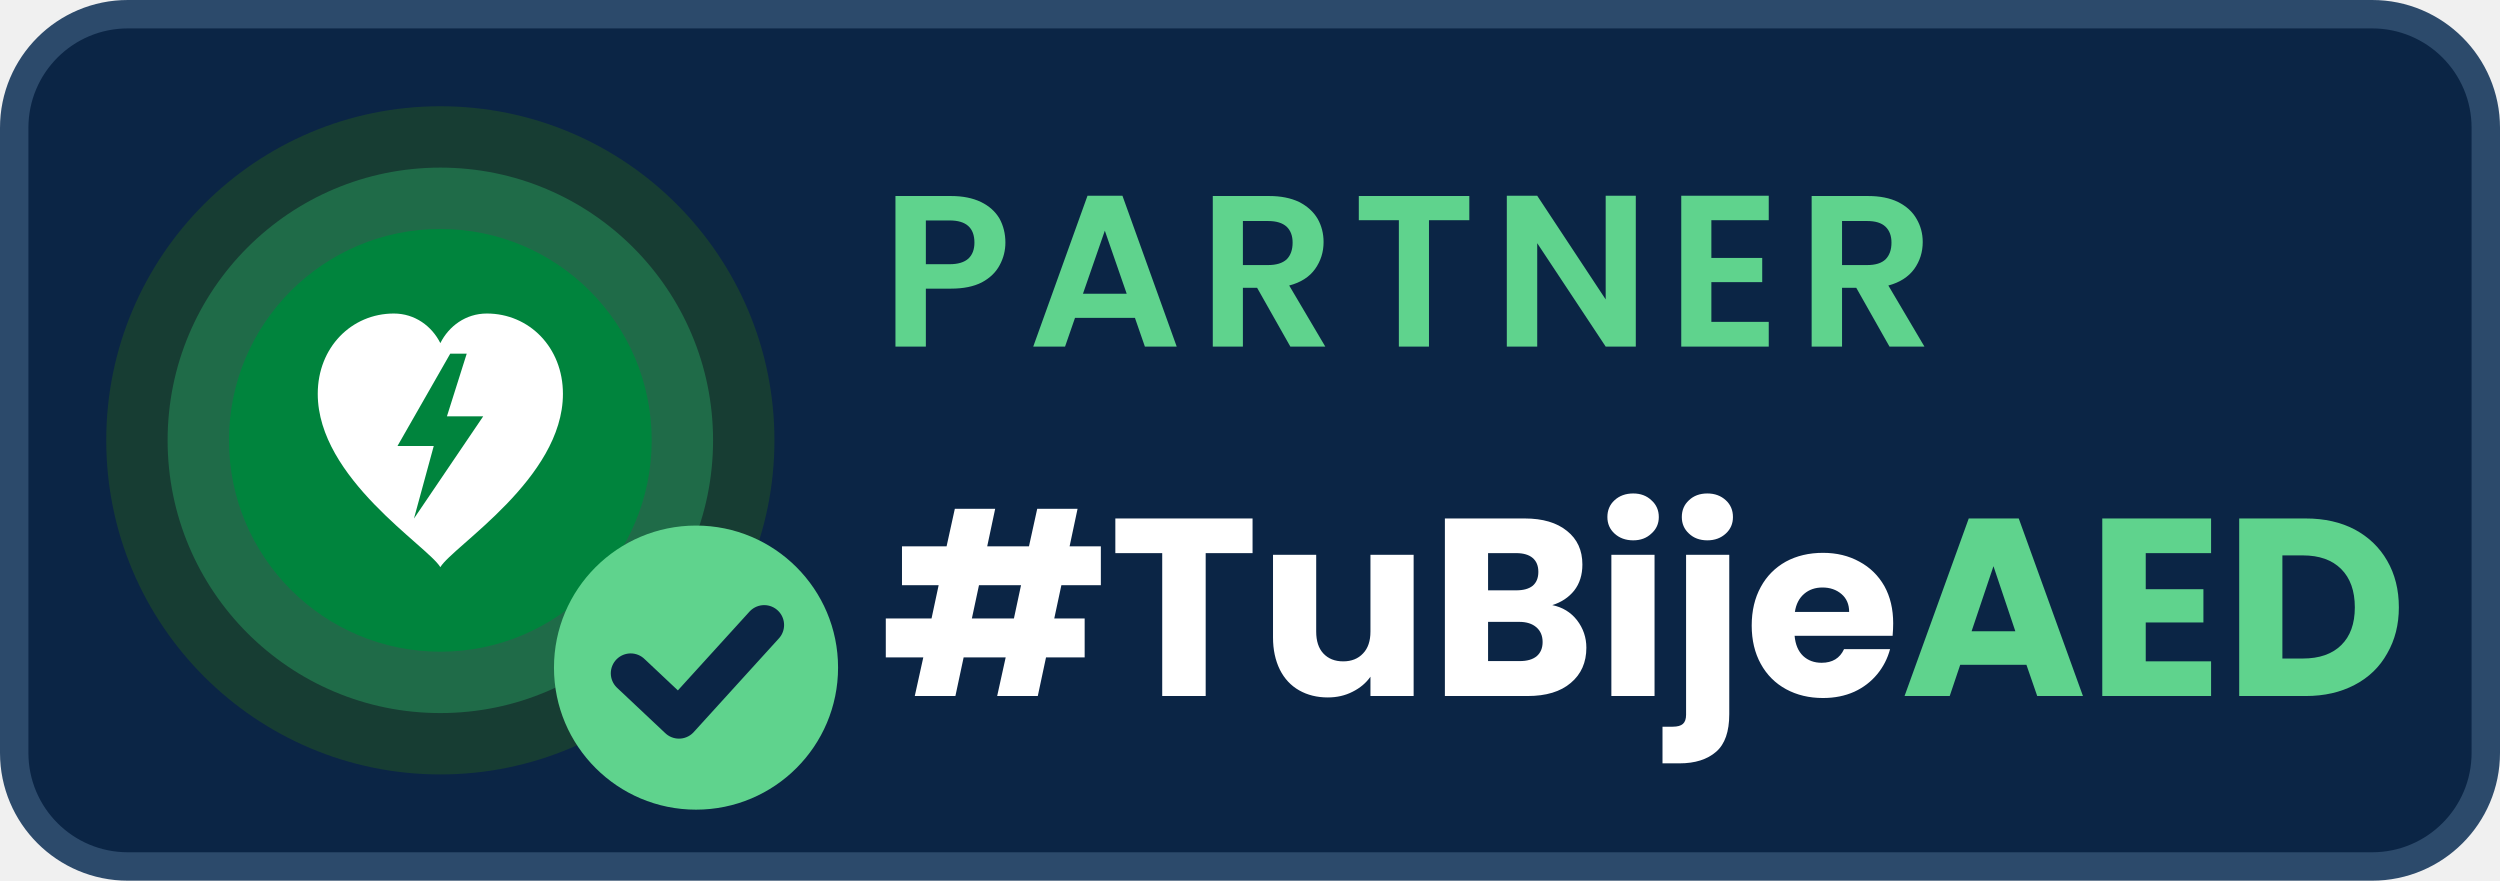
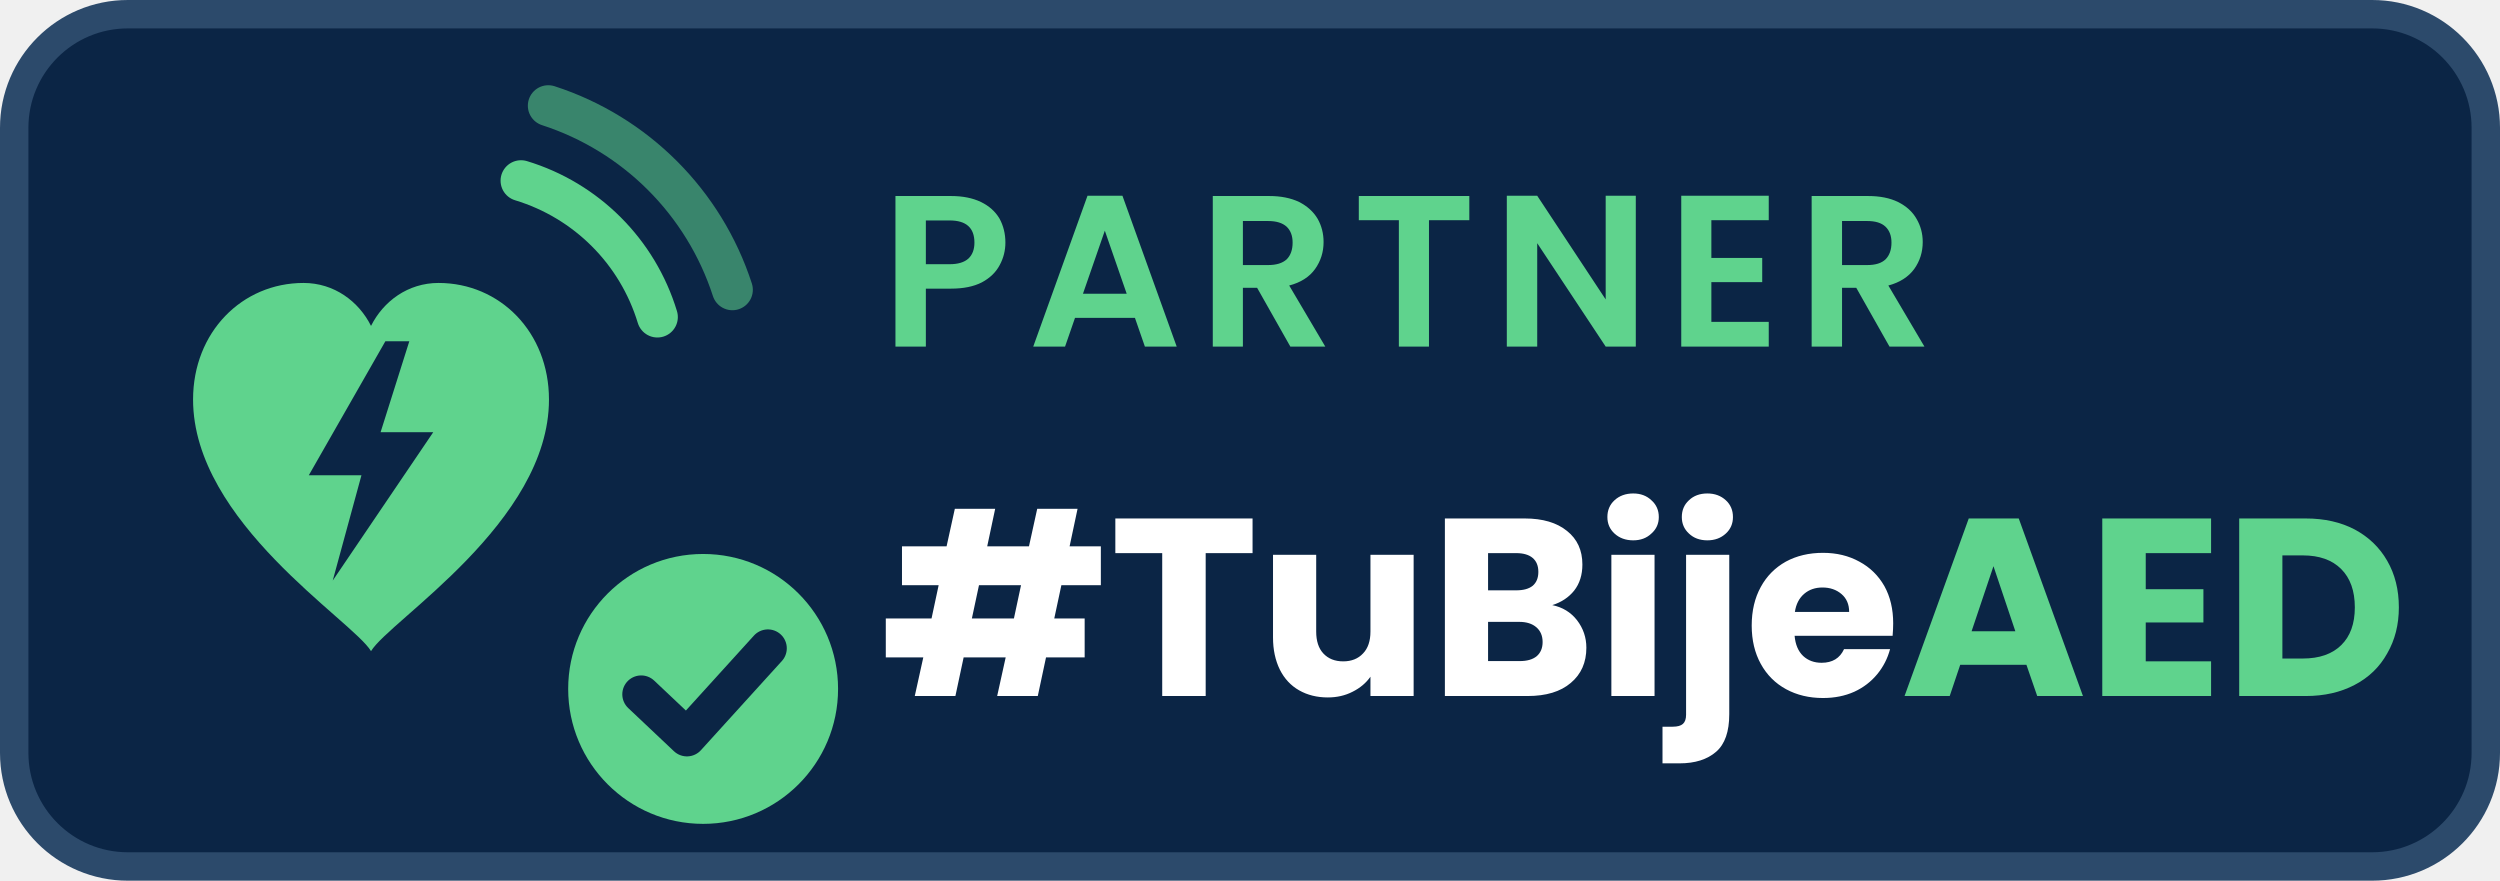
<svg xmlns="http://www.w3.org/2000/svg" width="88" height="31" viewBox="0 0 88 31" role="img" aria-label="Partner #TuBijeAED – zweryfikowane w dane.gov.pl, ważne do DD.MM.RRRR">
  <rect x="0.5" y="0.5" width="87" height="30" rx="4" fill="#0B2545" stroke="#2C4A6B" />
-   <g transform="translate(3.50 3.50) scale(0.24)">
-     <circle cx="50" cy="50" r="49" fill="#173D33" />
-     <circle cx="50" cy="50" r="40" fill="#1F6B48" />
-     <circle cx="50" cy="50" r="31" fill="#00843D" />
-     <g transform="translate(50 50) scale(0.62) translate(-50 -49)">
-       <path d="M50 79 C47 74 21 58 21 38 C21 27 29 19 39 19 C44 19 48 22 50 26 C52 22 56 19 61 19 C71 19 79 27 79 38 C79 58 53 74 50 79 Z" fill="#FFFFFF" />
-       <path d="M53 22 L37 50 L48 50 L42 72 L63 41 L52 41 L58 22 Z" fill="#00843D" transform="translate(50 48) scale(0.78) translate(-50 -47)" />
-     </g>
+   <g transform="translate(2.50 3.00) scale(0.24)">
+     <path d="M 44.000 83.000 C 41.300 78.500 17.900 64.100 17.900 46.100 C 17.900 36.200 25.100 29.000 34.100 29.000 C 38.600 29.000 42.200 31.700 44.000 35.300 C 45.800 31.700 49.400 29.000 53.900 29.000 C 62.900 29.000 70.100 36.200 70.100 46.100 C 70.100 64.100 46.700 78.500 44.000 83.000 Z M 46.106 37.550 L 34.874 57.206 L 42.596 57.206 L 38.384 72.650 L 53.126 50.888 L 45.404 50.888 L 49.616 37.550 Z" fill="#5FD38D" fill-rule="evenodd" />
+     <path d="M66 14 A30 30 0 0 1 86 34" fill="none" stroke="#5FD38D" stroke-width="6" stroke-linecap="round" />
+     <path d="M70 3 A42 42 0 0 1 97 30" fill="none" stroke="#5FD38D" stroke-width="6" stroke-linecap="round" opacity=".55" />
  </g>
-   <circle cx="24.50" cy="23.50" r="5.00" fill="#5FD38D" />
-   <polyline points="22.20,23.70 23.90,25.30 26.90,22.00" fill="none" stroke="#0B2545" stroke-width="1.40" stroke-linecap="round" stroke-linejoin="round" />
+   <circle cx="24.75" cy="24.25" r="4.75" fill="#5FD38D" />
+   <polyline points="22.57,24.44 24.18,25.96 27.03,22.82" fill="none" stroke="#0B2545" stroke-width="1.33" stroke-linecap="round" stroke-linejoin="round" />
  <path fill="#5FD38D" d="M33.48 10.16H32.59V12.2H31.52V6.9H33.48Q34.09 6.9 34.53 7.11Q34.96 7.32 35.18 7.69Q35.39 8.07 35.39 8.54Q35.39 8.96 35.19 9.33Q34.99 9.71 34.56 9.94Q34.13 10.16 33.48 10.16ZM34.3 8.54Q34.3 7.76 33.43 7.76H32.59V9.3H33.43Q33.87 9.3 34.09 9.1Q34.3 8.9 34.3 8.54Z M39.95 11.19H37.84L37.49 12.2H36.37L38.28 6.89H39.51L41.42 12.2H40.3ZM39.66 10.34 38.89 8.12 38.12 10.34Z M45.42 12.2 44.25 10.13H43.75V12.2H42.69V6.9H44.68Q45.29 6.9 45.73 7.11Q46.16 7.33 46.38 7.7Q46.59 8.07 46.59 8.52Q46.59 9.05 46.29 9.47Q45.99 9.89 45.38 10.05L46.65 12.2ZM43.75 9.33H44.64Q45.07 9.33 45.29 9.13Q45.5 8.92 45.5 8.54Q45.5 8.18 45.29 7.98Q45.07 7.78 44.64 7.78H43.75Z M51.72 6.9V7.75H50.3V12.2H49.24V7.75H47.83V6.9Z M57.58 12.2H56.52L54.11 8.56V12.2H53.04V6.89H54.11L56.52 10.54V6.89H57.58Z M60.24 7.75V9.08H62.03V9.93H60.24V11.33H62.26V12.2H59.18V6.89H62.26V7.75Z M66.51 12.2 65.34 10.13H64.84V12.2H63.77V6.9H65.76Q66.38 6.9 66.81 7.11Q67.25 7.33 67.46 7.7Q67.68 8.07 67.68 8.52Q67.68 9.05 67.38 9.47Q67.07 9.89 66.47 10.05L67.74 12.2ZM64.84 9.33H65.73Q66.16 9.33 66.37 9.13Q66.58 8.92 66.58 8.54Q66.58 8.18 66.37 7.98Q66.16 7.78 65.73 7.78H64.84Z" />
  <path fill="#FFFFFF" d="M37.36 20.6 37.11 21.77H38.18V23.14H36.82L36.53 24.5H35.1L35.4 23.14H33.92L33.63 24.5H32.2L32.5 23.14H31.18V21.77H32.79L33.04 20.6H31.75V19.23H33.32L33.61 17.91H35.03L34.75 19.23H36.22L36.51 17.91H37.93L37.65 19.23H38.75V20.6ZM35.94 20.6H34.46L34.21 21.77H35.69Z M44.09 18.25V19.47H42.44V24.5H40.91V19.47H39.26V18.25Z M49.76 19.53V24.5H48.24V23.82Q48.01 24.15 47.61 24.35Q47.22 24.55 46.74 24.55Q46.17 24.55 45.73 24.3Q45.29 24.05 45.05 23.57Q44.81 23.08 44.81 22.44V19.53H46.33V22.23Q46.33 22.73 46.58 23Q46.84 23.28 47.28 23.28Q47.72 23.28 47.98 23Q48.24 22.73 48.24 22.23V19.53Z M55.84 22.8Q55.84 23.58 55.29 24.04Q54.75 24.5 53.77 24.5H50.86V18.25H53.67Q54.62 18.25 55.16 18.69Q55.7 19.12 55.7 19.87Q55.7 20.42 55.41 20.79Q55.12 21.15 54.64 21.3Q55.18 21.41 55.51 21.83Q55.84 22.26 55.84 22.8ZM52.38 20.78H53.37Q53.75 20.78 53.95 20.62Q54.15 20.45 54.15 20.13Q54.15 19.81 53.95 19.64Q53.75 19.47 53.37 19.47H52.38ZM54.3 22.6Q54.3 22.27 54.08 22.08Q53.86 21.89 53.48 21.89H52.38V23.27H53.5Q53.88 23.27 54.09 23.1Q54.3 22.92 54.3 22.6Z M56.58 18.2Q56.58 17.84 56.83 17.61Q57.09 17.37 57.49 17.37Q57.88 17.37 58.13 17.61Q58.39 17.84 58.39 18.2Q58.39 18.55 58.13 18.78Q57.88 19.02 57.49 19.02Q57.09 19.02 56.83 18.78Q56.58 18.55 56.58 18.2ZM58.24 19.53V24.5H56.72V19.53Z M59.2 18.2Q59.2 17.84 59.45 17.61Q59.7 17.37 60.1 17.37Q60.49 17.37 60.75 17.61Q61 17.84 61 18.2Q61 18.55 60.75 18.78Q60.49 19.02 60.1 19.02Q59.7 19.02 59.45 18.78Q59.2 18.55 59.2 18.2ZM60.87 25.14Q60.87 26.06 60.41 26.46Q59.94 26.87 59.12 26.87H58.52V25.58H58.88Q59.13 25.58 59.24 25.48Q59.35 25.38 59.35 25.16V19.53H60.87Z M66.62 22.38H63.17Q63.21 22.84 63.47 23.09Q63.73 23.33 64.12 23.33Q64.69 23.33 64.91 22.85H66.53Q66.4 23.34 66.08 23.73Q65.75 24.13 65.27 24.35Q64.78 24.57 64.17 24.57Q63.44 24.57 62.87 24.26Q62.3 23.95 61.98 23.37Q61.66 22.79 61.66 22.02Q61.66 21.24 61.98 20.66Q62.29 20.09 62.86 19.77Q63.43 19.46 64.17 19.46Q64.89 19.46 65.45 19.77Q66.01 20.07 66.33 20.63Q66.64 21.19 66.64 21.94Q66.64 22.15 66.62 22.38ZM65.09 21.54Q65.09 21.14 64.82 20.91Q64.55 20.68 64.15 20.68Q63.77 20.68 63.51 20.9Q63.24 21.13 63.18 21.54Z" />
  <path fill="#5FD38D" d="M71.33 23.4H69L68.63 24.5H67.04L69.3 18.25H71.06L73.32 24.5H71.71ZM70.94 22.22 70.17 19.93 69.4 22.22Z M75.53 19.47V20.74H77.56V21.91H75.53V23.28H77.83V24.5H74V18.25H77.83V19.47Z M84.44 21.38Q84.44 22.29 84.03 23Q83.63 23.72 82.88 24.11Q82.14 24.5 81.16 24.5H78.82V18.25H81.16Q82.15 18.25 82.89 18.64Q83.63 19.04 84.03 19.74Q84.44 20.45 84.44 21.38ZM82.89 21.38Q82.89 20.51 82.41 20.03Q81.93 19.55 81.06 19.55H80.34V23.18H81.06Q81.93 23.18 82.41 22.71Q82.89 22.24 82.89 21.38Z" />
</svg>
